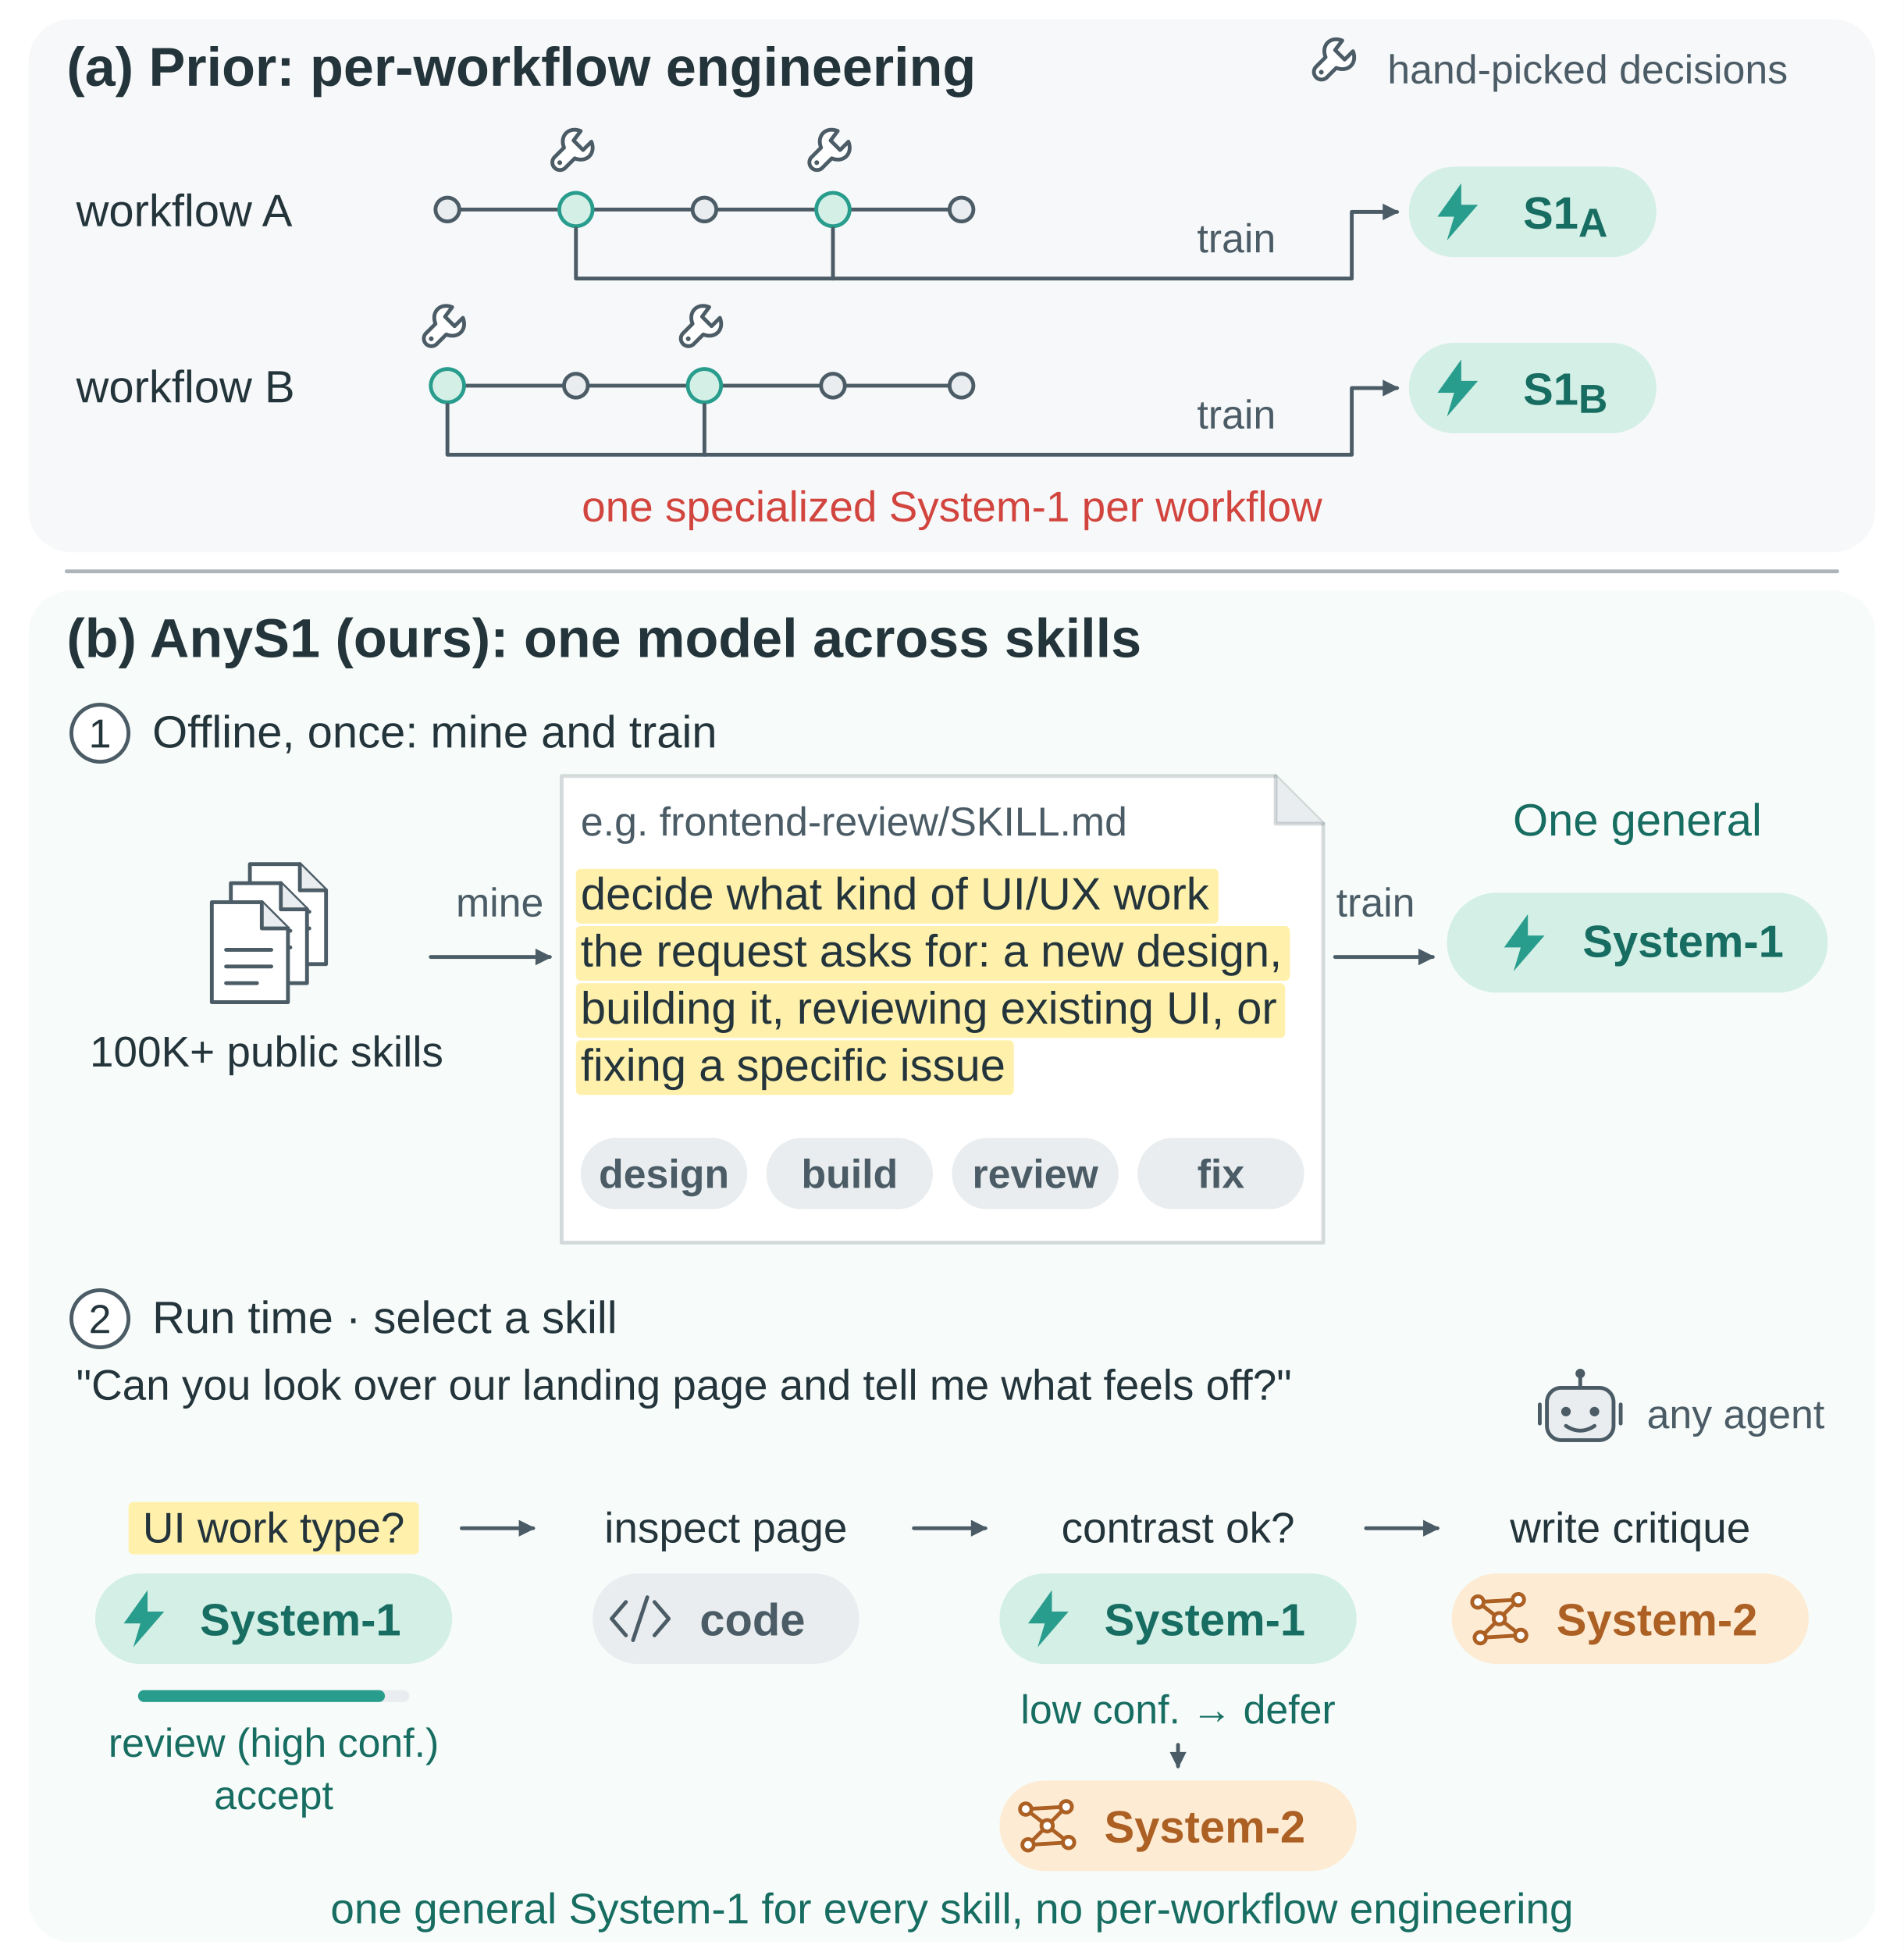
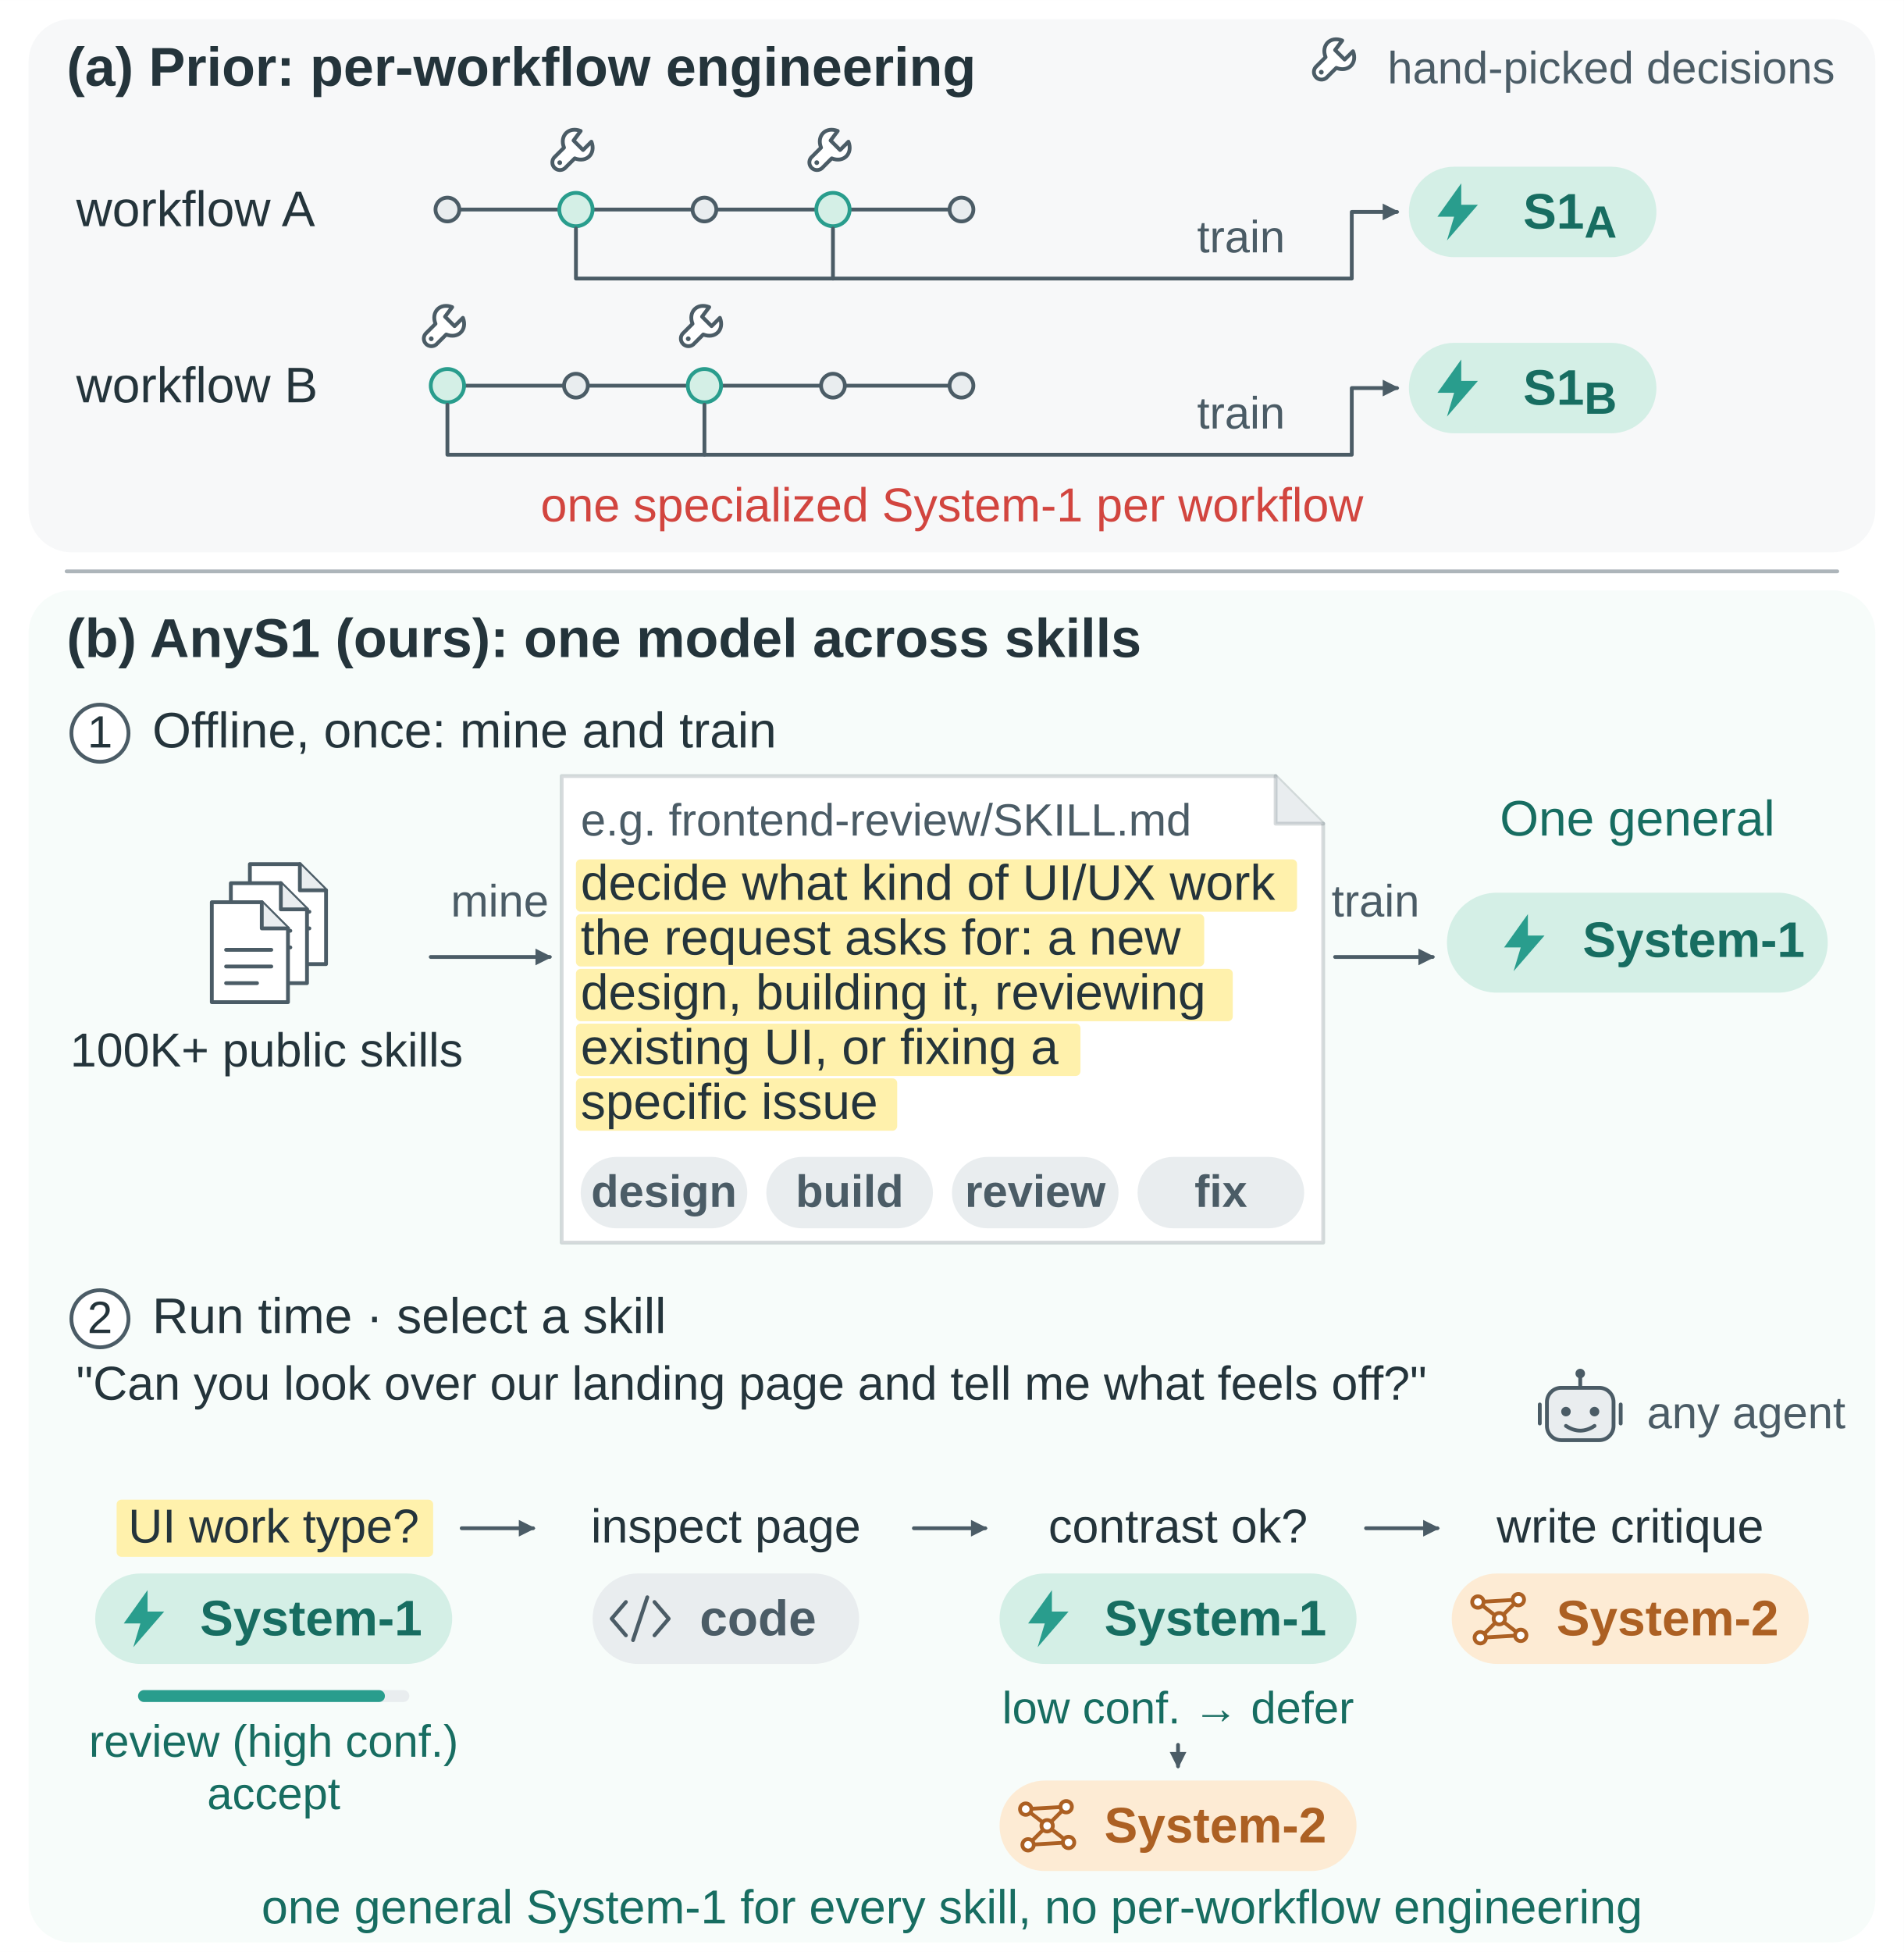
- <svg xmlns="http://www.w3.org/2000/svg" width="7.7cm" height="7.893cm" viewBox="0 0 800 820" role="img" aria-labelledby="figure-title figure-description" font-family="Arial, Helvetica, sans-serif" font-size="17" font-weight="400" fill="#24343B" stroke-width="1.6" stroke-linecap="round" stroke-linejoin="round">
+ <svg xmlns="http://www.w3.org/2000/svg" width="7.7cm" height="7.893cm" viewBox="0 0 800 820" role="img" aria-labelledby="figure-title figure-description" font-family="Arial, Helvetica, sans-serif" font-size="19" font-weight="400" fill="#24343B" stroke-width="1.6" stroke-linecap="round" stroke-linejoin="round">
  <defs>
    <marker id="arrowhead" viewBox="0 0 7 7" markerWidth="7" markerHeight="7" refX="6" refY="3.5" orient="auto" markerUnits="userSpaceOnUse">
      <path d="M0 0 L7 3.5 L0 7 Z" fill="#4B5C66" stroke="none" />
    </marker>
    <style>
      .panel-title { font-size:23px; font-weight:700; }
      .chip-label { font-weight:700; }
      .muted { fill:#4B5C66; }
      .s1-text { fill:#176D61; }
      .s2-text { fill:#AC6023; }
      .link { fill:none; stroke:#4B5C66; }
      .arrow {
        fill:none;
        stroke:#4B5C66;
        marker-end:url(#arrowhead);
      }
    </style>
    <g id="icon-system-1">
      <circle cx="18" cy="18" r="18" fill="#D4EFE6" />
      <path d="M20 6 L10 20 H17 L14 30 L27 15 H20 Z" fill="#299D8D" />
    </g>
    <g id="icon-system-2">
      <circle cx="18" cy="18" r="18" fill="#FDEBD4" />
      <path d="M9 11 L26 10 M9 11 L18 18 L26 10                M18 18 L10 26 L27 25 L18 18" fill="none" stroke="#AC6023" />
      <g fill="#FFFFFF" stroke="#AC6023">
        <circle cx="9" cy="11" r="2.4" />
        <circle cx="26" cy="10" r="2.4" />
        <circle cx="18" cy="18" r="2.4" />
        <circle cx="10" cy="26" r="2.4" />
        <circle cx="27" cy="25" r="2.4" />
      </g>
    </g>
    <g id="icon-code">
      <circle cx="18" cy="18" r="18" fill="#E9EDEF" />
      <path d="M12 11 L6 18 L12 25                M24 11 L30 18 L24 25                M21 9 L15 27" fill="none" stroke="#4B5C66" />
    </g>
    <g id="icon-skill" fill="#FFFFFF" stroke="#4B5C66">
      <path d="M3 1 H24 L35 12 V43 H3 Z" />
      <path d="M24 1 V12 H35" fill="#E9EDEF" />
      <path d="M9 21 H28 M9 28 H28 M9 35 H22" fill="none" />
    </g>
    <g id="icon-hand-picked" fill="#FFFFFF" stroke="#4B5C66">
      <path d="M14 3 C9 1 5 5 7 10                L2.8 14.2 A3.2 3.2 0 0 0 7.3 18.7                L11.5 14.5 C16.5 16.5 20.5 12.5 18.5 7.5                L15 11 L11 7 Z" />
      <circle cx="5.2" cy="16.3" r="1" fill="#4B5C66" stroke="none" />
    </g>
    <g id="icon-agent" fill="none" stroke="#4B5C66">
      <path d="M18 4 V9" />
      <circle cx="18" cy="3" r="2" fill="#4B5C66" stroke="none" />
      <rect x="4" y="9" width="28" height="22" rx="6" fill="#E9EDEF" />
      <path d="M1 16 V24 M35 16 V24" />
      <circle cx="12" cy="19" r="2" fill="#4B5C66" stroke="none" />
      <circle cx="24" cy="19" r="2" fill="#4B5C66" stroke="none" />
      <path d="M12 25 Q18 29 24 25" />
    </g>
  </defs>
  <rect width="800" height="820" fill="#FFFFFF" />
  <rect x="12" y="8" width="776" height="224" rx="18" fill="#E9EDEF" fill-opacity="0.34" />
  <rect x="12" y="248" width="776" height="568" rx="18" fill="#D4EFE6" fill-opacity="0.18" />
  <path d="M236 326 H536 L556 346 V522 H236 Z" fill="#FFFFFF" stroke="#4B5C66" stroke-opacity="0.22" />
  <path d="M536 326 V346 H556" fill="#E9EDEF" stroke="#4B5C66" stroke-opacity="0.22" />
  <text id="prior-panel-title" x="28" y="36" class="panel-title">(a) Prior: per-workflow engineering</text>
  <use href="#icon-hand-picked" x="550" y="14" />
  <text id="hand-picked-legend" x="583" y="35" class="muted">hand-picked decisions</text>
-   <text id="workflow-a-label" x="32" y="95" font-size="19">workflow A</text>
+   <text id="workflow-a-label" x="32" y="95" font-size="21">workflow A</text>
  <path class="link" d="M188 88 H404" />
  <g stroke="#4B5C66" fill="#E9EDEF">
    <circle cx="188" cy="88" r="5" />
    <circle cx="296" cy="88" r="5" />
    <circle cx="404" cy="88" r="5" />
  </g>
  <g stroke="#299D8D" fill="#D4EFE6">
    <circle cx="242" cy="88" r="7" />
    <circle cx="350" cy="88" r="7" />
  </g>
  <use href="#icon-hand-picked" x="230" y="52" />
  <use href="#icon-hand-picked" x="338" y="52" />
  <path class="link" d="M350 96 V117" />
  <path class="arrow" d="M242 96 V117 H568 V89 H587" />
  <text id="workflow-a-train-label" x="503" y="106" class="muted">train</text>
  <rect x="592" y="70" width="104" height="38" rx="19" fill="#D4EFE6" />
  <use href="#icon-system-1" x="594" y="71" />
-   <text id="workflow-a-specialized-model" x="640" y="96" font-size="19" class="chip-label s1-text">S1<tspan baseline-shift="sub" font-size="17">A</tspan>
+   <text id="workflow-a-specialized-model" x="640" y="96" font-size="21" class="chip-label s1-text">S1<tspan baseline-shift="sub" font-size="19">A</tspan>
  </text>
-   <text id="workflow-b-label" x="32" y="169" font-size="19">workflow B</text>
+   <text id="workflow-b-label" x="32" y="169" font-size="21">workflow B</text>
  <path class="link" d="M188 162 H404" />
  <g stroke="#4B5C66" fill="#E9EDEF">
    <circle cx="242" cy="162" r="5" />
    <circle cx="350" cy="162" r="5" />
    <circle cx="404" cy="162" r="5" />
  </g>
  <g stroke="#299D8D" fill="#D4EFE6">
    <circle cx="188" cy="162" r="7" />
    <circle cx="296" cy="162" r="7" />
  </g>
  <use href="#icon-hand-picked" x="176" y="126" />
  <use href="#icon-hand-picked" x="284" y="126" />
  <path class="link" d="M296 170 V191" />
  <path class="arrow" d="M188 170 V191 H568 V163 H587" />
  <text id="workflow-b-train-label" x="503" y="180" class="muted">train</text>
  <rect x="592" y="144" width="104" height="38" rx="19" fill="#D4EFE6" />
  <use href="#icon-system-1" x="594" y="145" />
-   <text id="workflow-b-specialized-model" x="640" y="170" font-size="19" class="chip-label s1-text">S1<tspan baseline-shift="sub" font-size="17">B</tspan>
+   <text id="workflow-b-specialized-model" x="640" y="170" font-size="21" class="chip-label s1-text">S1<tspan baseline-shift="sub" font-size="19">B</tspan>
  </text>
-   <text id="prior-takeaway" x="400" y="219" text-anchor="middle" font-size="18" fill="#D2453F">one specialized System-1 per workflow</text>
+   <text id="prior-takeaway" x="400" y="219" text-anchor="middle" font-size="20" fill="#D2453F">one specialized System-1 per workflow</text>
  <path id="panel-divider" d="M28 240 H772" fill="none" stroke="#4B5C66" stroke-opacity="0.45" />
  <text id="anys1-panel-title" x="28" y="276" class="panel-title">(b) AnyS1 (ours): one model across skills</text>
  <circle cx="42" cy="308" r="12" fill="#FFFFFF" stroke="#4B5C66" />
  <text id="offline-stage-number" x="42" y="314" text-anchor="middle">1</text>
-   <text id="offline-stage-label" x="64" y="314" font-size="19">Offline, once: mine and train</text>
+   <text id="offline-stage-label" x="64" y="314" font-size="21">Offline, once: mine and train</text>
  <use href="#icon-skill" x="102" y="362" />
  <use href="#icon-skill" x="94" y="370" />
  <use href="#icon-skill" x="86" y="378" />
-   <text id="public-skill-count" x="112" y="448" text-anchor="middle" font-size="18">100K+ public skills</text>
+   <text id="public-skill-count" x="112" y="448" text-anchor="middle" font-size="20">100K+ public skills</text>
  <text id="offline-mine-label" x="210" y="385" text-anchor="middle" class="muted">mine</text>
  <path class="arrow" d="M181 402 H231" />
  <text id="example-skill-path" x="244" y="351" class="muted">e.g. frontend-review/SKILL.md</text>
  <g fill="#FFF1AC">
-     <rect x="242" y="365" width="270" height="23" rx="2" />
-     <rect x="242" y="389" width="300" height="23" rx="2" />
-     <rect x="242" y="413" width="298" height="23" rx="2" />
-     <rect x="242" y="437" width="184" height="23" rx="2" />
+     <rect x="242" y="361" width="303" height="22" rx="2" />
+     <rect x="242" y="384" width="264" height="22" rx="2" />
+     <rect x="242" y="407" width="276" height="22" rx="2" />
+     <rect x="242" y="430" width="212" height="22" rx="2" />
+     <rect x="242" y="453" width="135" height="22" rx="2" />
  </g>
-   <text id="skill-decision-phrase" x="244" y="382" font-size="19">
-     <tspan x="244" y="382">decide what kind of UI/UX work</tspan>
-     <tspan x="244" y="406">the request asks for: a new design,</tspan>
-     <tspan x="244" y="430">building it, reviewing existing UI, or</tspan>
-     <tspan x="244" y="454">fixing a specific issue</tspan>
+   <text id="skill-decision-phrase" x="244" y="378" font-size="21">
+     <tspan x="244" y="378">decide what kind of UI/UX work</tspan>
+     <tspan x="244" y="401">the request asks for: a new</tspan>
+     <tspan x="244" y="424">design, building it, reviewing</tspan>
+     <tspan x="244" y="447">existing UI, or fixing a</tspan>
+     <tspan x="244" y="470">specific issue</tspan>
  </text>
  <g fill="#E9EDEF">
-     <rect x="244" y="478" width="70" height="30" rx="15" />
-     <rect x="322" y="478" width="70" height="30" rx="15" />
-     <rect x="400" y="478" width="70" height="30" rx="15" />
-     <rect x="478" y="478" width="70" height="30" rx="15" />
+     <rect x="244" y="486" width="70" height="30" rx="15" />
+     <rect x="322" y="486" width="70" height="30" rx="15" />
+     <rect x="400" y="486" width="70" height="30" rx="15" />
+     <rect x="478" y="486" width="70" height="30" rx="15" />
  </g>
-   <text id="mined-option-design" x="279" y="499" text-anchor="middle" class="chip-label muted">design</text>
-   <text id="mined-option-build" x="357" y="499" text-anchor="middle" class="chip-label muted">build</text>
-   <text id="mined-option-review" x="435" y="499" text-anchor="middle" class="chip-label muted">review</text>
-   <text id="mined-option-fix" x="513" y="499" text-anchor="middle" class="chip-label muted">fix</text>
+   <text id="mined-option-design" x="279" y="507" text-anchor="middle" class="chip-label muted">design</text>
+   <text id="mined-option-build" x="357" y="507" text-anchor="middle" class="chip-label muted">build</text>
+   <text id="mined-option-review" x="435" y="507" text-anchor="middle" class="chip-label muted">review</text>
+   <text id="mined-option-fix" x="513" y="507" text-anchor="middle" class="chip-label muted">fix</text>
  <text id="offline-train-label" x="578" y="385" text-anchor="middle" class="muted">train</text>
  <path class="arrow" d="M561 402 H602" />
-   <text id="general-model-count" x="688" y="351" text-anchor="middle" font-size="19" class="s1-text">One general</text>
+   <text id="general-model-count" x="688" y="351" text-anchor="middle" font-size="21" class="s1-text">One general</text>
  <rect x="608" y="375" width="160" height="42" rx="21" fill="#D4EFE6" />
  <use href="#icon-system-1" x="622" y="378" />
-   <text id="general-system-one" x="665" y="402" font-size="19" class="chip-label s1-text">System-1</text>
+   <text id="general-system-one" x="665" y="402" font-size="21" class="chip-label s1-text">System-1</text>
  <circle cx="42" cy="554" r="12" fill="#FFFFFF" stroke="#4B5C66" />
  <text id="runtime-stage-number" x="42" y="560" text-anchor="middle">2</text>
-   <text id="runtime-stage-label" x="64" y="560" font-size="19">Run time · select a skill</text>
-   <text id="runtime-request" x="32" y="588" font-size="18">"Can you look over our landing page and tell me what feels off?"</text>
+   <text id="runtime-stage-label" x="64" y="560" font-size="21">Run time · select a skill</text>
+   <text id="runtime-request" x="32" y="588" font-size="20">"Can you look over our landing page and tell me what feels off?"</text>
  <use href="#icon-agent" x="646" y="574" />
  <text id="runtime-agent-label" x="692" y="600" class="muted">any agent</text>
-   <rect x="54" y="631" width="122" height="22" rx="2" fill="#FFF1AC" />
-   <text id="runtime-ui-work-type" x="115" y="648" text-anchor="middle" font-size="18">UI work type?</text>
-   <text id="runtime-inspect-page" x="305" y="648" text-anchor="middle" font-size="18">inspect page</text>
-   <text id="runtime-contrast-check" x="495" y="648" text-anchor="middle" font-size="18">contrast ok?</text>
-   <text id="runtime-write-critique" x="685" y="648" text-anchor="middle" font-size="18">write critique</text>
+   <rect x="49" y="630" width="133" height="24" rx="2" fill="#FFF1AC" />
+   <text id="runtime-ui-work-type" x="115" y="648" text-anchor="middle" font-size="20">UI work type?</text>
+   <text id="runtime-inspect-page" x="305" y="648" text-anchor="middle" font-size="20">inspect page</text>
+   <text id="runtime-contrast-check" x="495" y="648" text-anchor="middle" font-size="20">contrast ok?</text>
+   <text id="runtime-write-critique" x="685" y="648" text-anchor="middle" font-size="20">write critique</text>
  <path class="arrow" d="M194 642 H224" />
  <path class="arrow" d="M384 642 H414" />
  <path class="arrow" d="M574 642 H604" />
  <rect x="40" y="661" width="150" height="38" rx="19" fill="#D4EFE6" />
  <use href="#icon-system-1" x="42" y="662" />
-   <text id="runtime-ui-executor" x="84" y="687" font-size="19" class="chip-label s1-text">System-1</text>
+   <text id="runtime-ui-executor" x="84" y="687" font-size="21" class="chip-label s1-text">System-1</text>
  <rect x="58" y="710" width="114" height="5" rx="2.5" fill="#E9EDEF" />
  <rect x="58" y="710" width="103.74" height="5" rx="2.5" fill="#299D8D" />
  <text id="accepted-review-confidence" x="115" y="738" text-anchor="middle" class="s1-text">review (high conf.)</text>
  <text id="accepted-review-result" x="115" y="760" text-anchor="middle" class="s1-text">accept</text>
  <rect x="249" y="661" width="112" height="38" rx="19" fill="#E9EDEF" />
  <use href="#icon-code" x="251" y="662" />
-   <text id="runtime-inspect-executor" x="294" y="687" font-size="19" class="chip-label muted">code</text>
+   <text id="runtime-inspect-executor" x="294" y="687" font-size="21" class="chip-label muted">code</text>
  <rect x="420" y="661" width="150" height="38" rx="19" fill="#D4EFE6" />
  <use href="#icon-system-1" x="422" y="662" />
-   <text id="runtime-contrast-executor" x="464" y="687" font-size="19" class="chip-label s1-text">System-1</text>
+   <text id="runtime-contrast-executor" x="464" y="687" font-size="21" class="chip-label s1-text">System-1</text>
  <text id="deferred-contrast-confidence" x="495" y="724" text-anchor="middle" class="s1-text">low conf. → defer</text>
  <path class="arrow" d="M495 733 V742" />
  <rect x="420" y="748" width="150" height="38" rx="19" fill="#FDEBD4" />
  <use href="#icon-system-2" x="422" y="749" />
-   <text id="contrast-fallback-executor" x="464" y="774" font-size="19" class="chip-label s2-text">System-2</text>
+   <text id="contrast-fallback-executor" x="464" y="774" font-size="21" class="chip-label s2-text">System-2</text>
  <rect x="610" y="661" width="150" height="38" rx="19" fill="#FDEBD4" />
  <use href="#icon-system-2" x="612" y="662" />
-   <text id="runtime-critique-executor" x="654" y="687" font-size="19" class="chip-label s2-text">System-2</text>
-   <text id="anys1-main-takeaway" x="400" y="808" text-anchor="middle" font-size="18" class="s1-text">one general System-1 for every skill, no per-workflow engineering</text>
+   <text id="runtime-critique-executor" x="654" y="687" font-size="21" class="chip-label s2-text">System-2</text>
+   <text id="anys1-main-takeaway" x="400" y="808" text-anchor="middle" font-size="20" class="s1-text">one general System-1 for every skill, no per-workflow engineering</text>
</svg>
